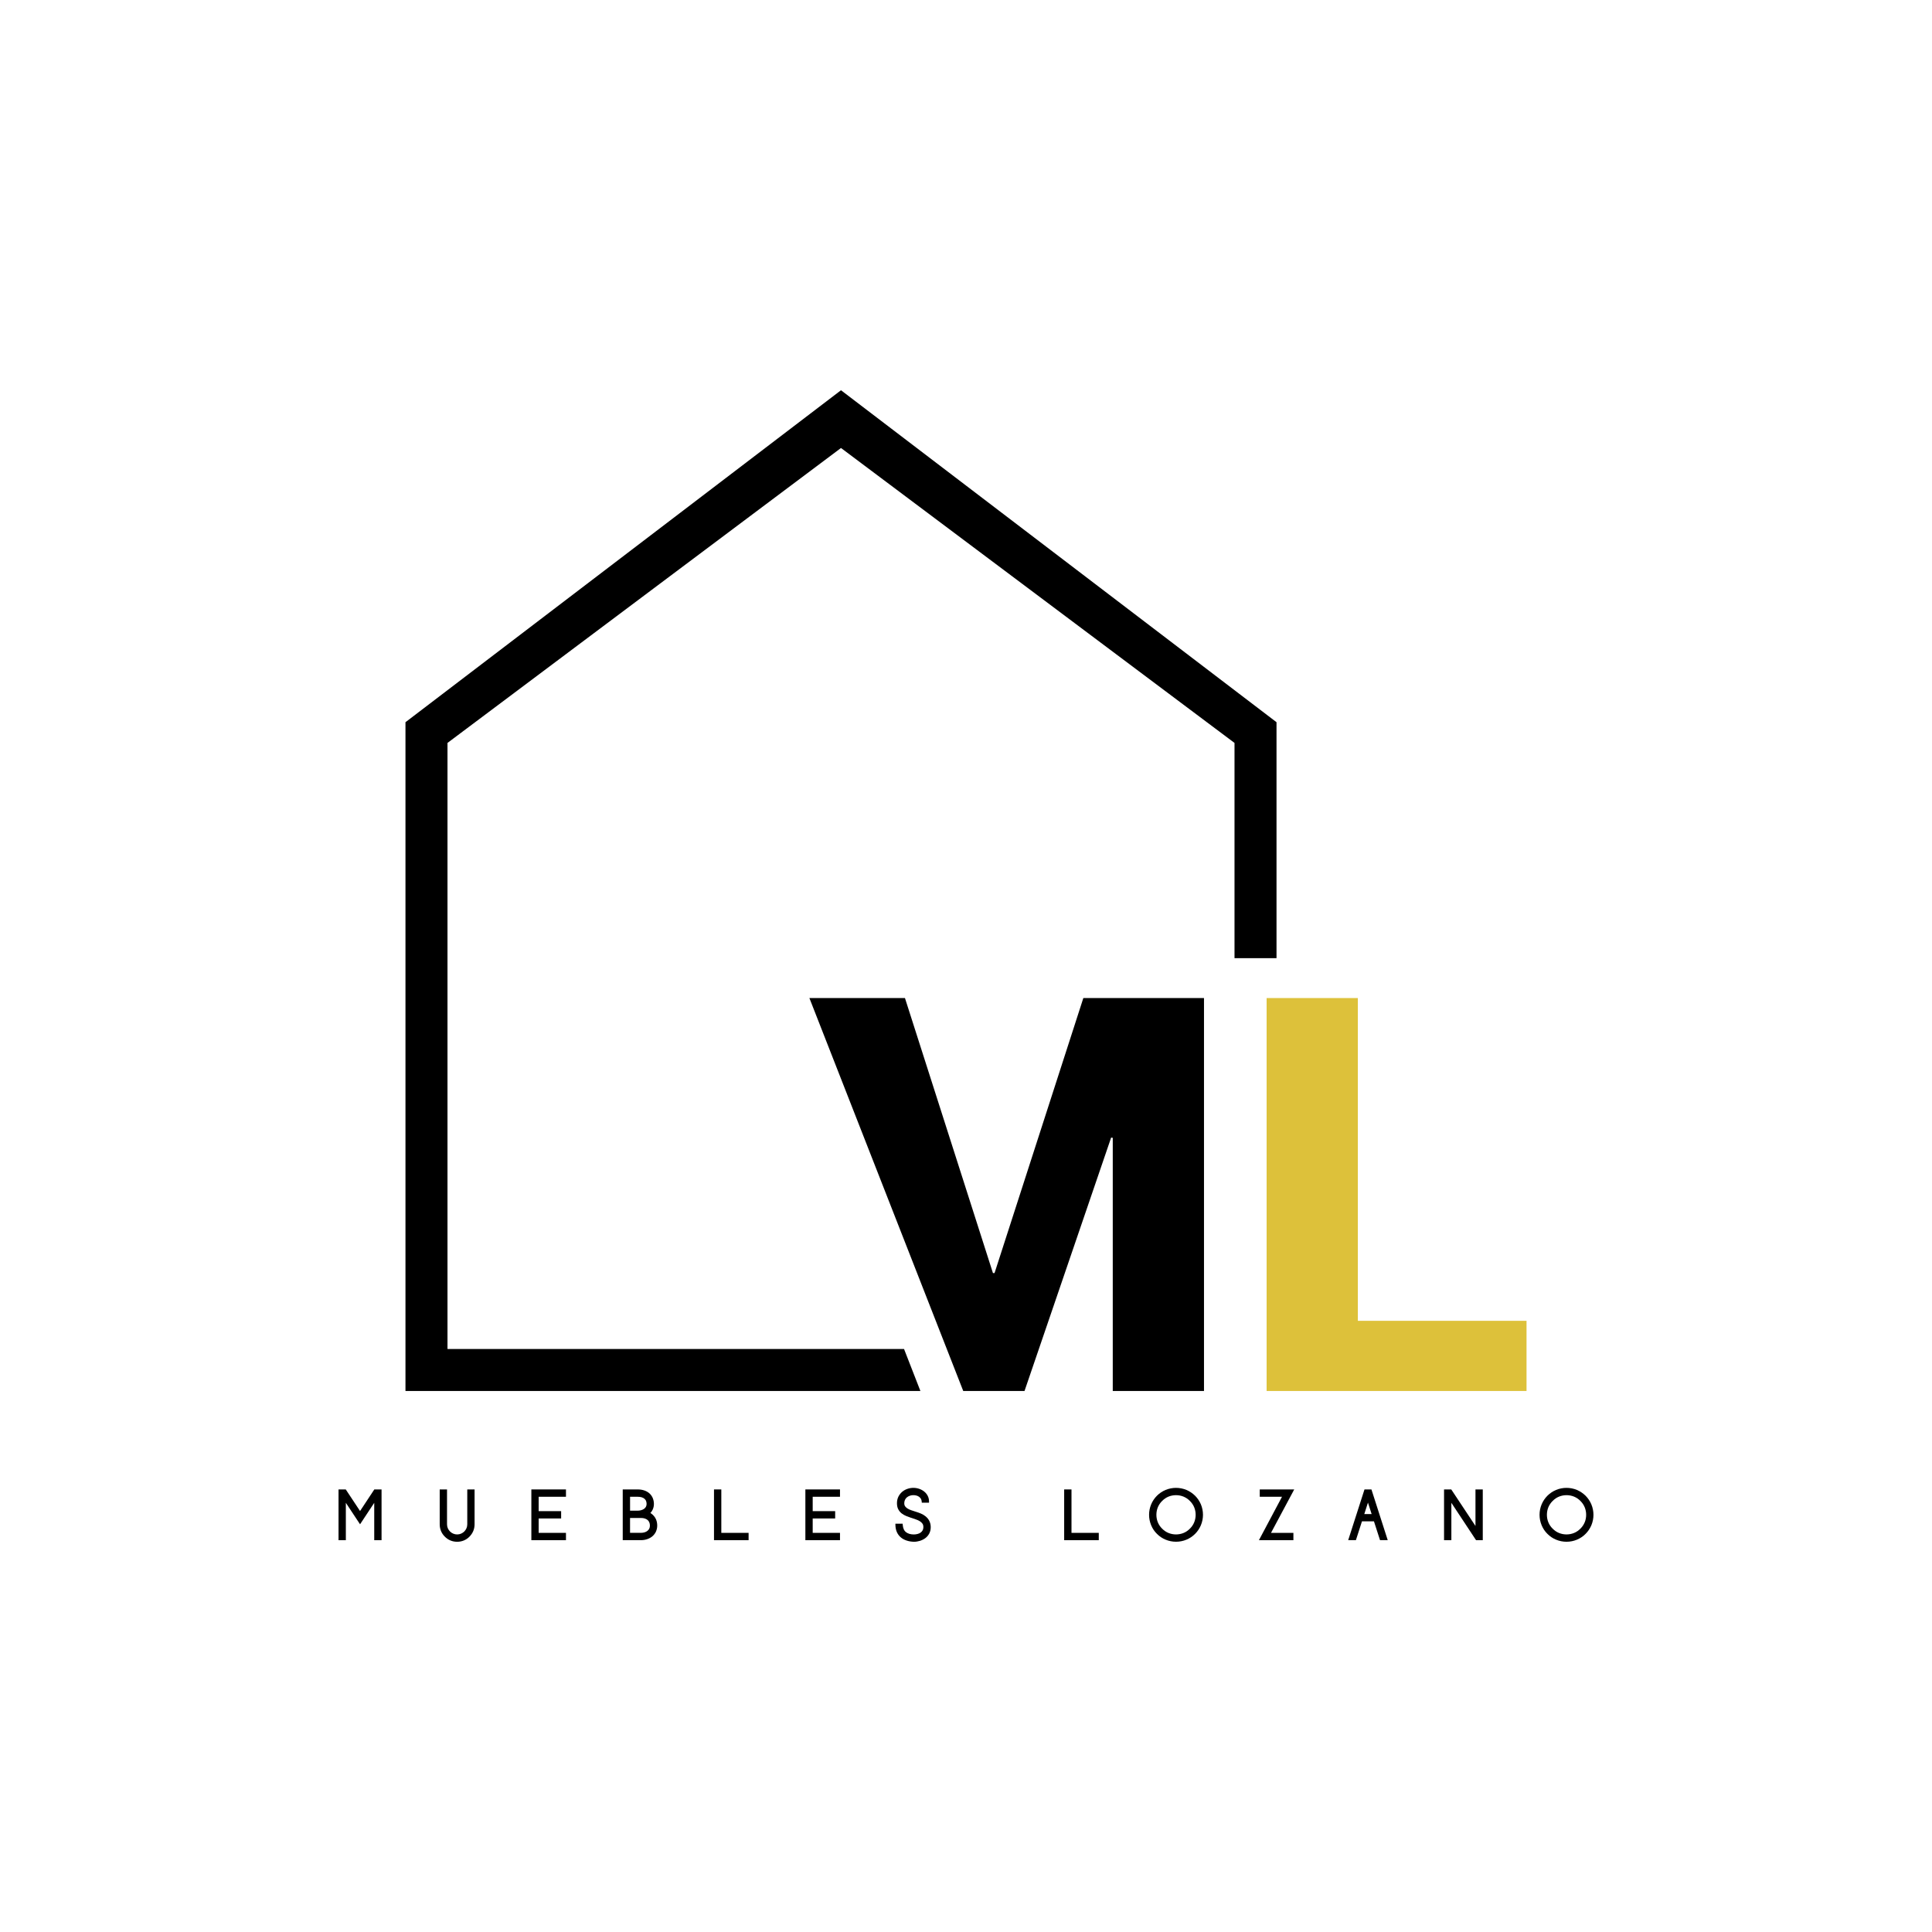
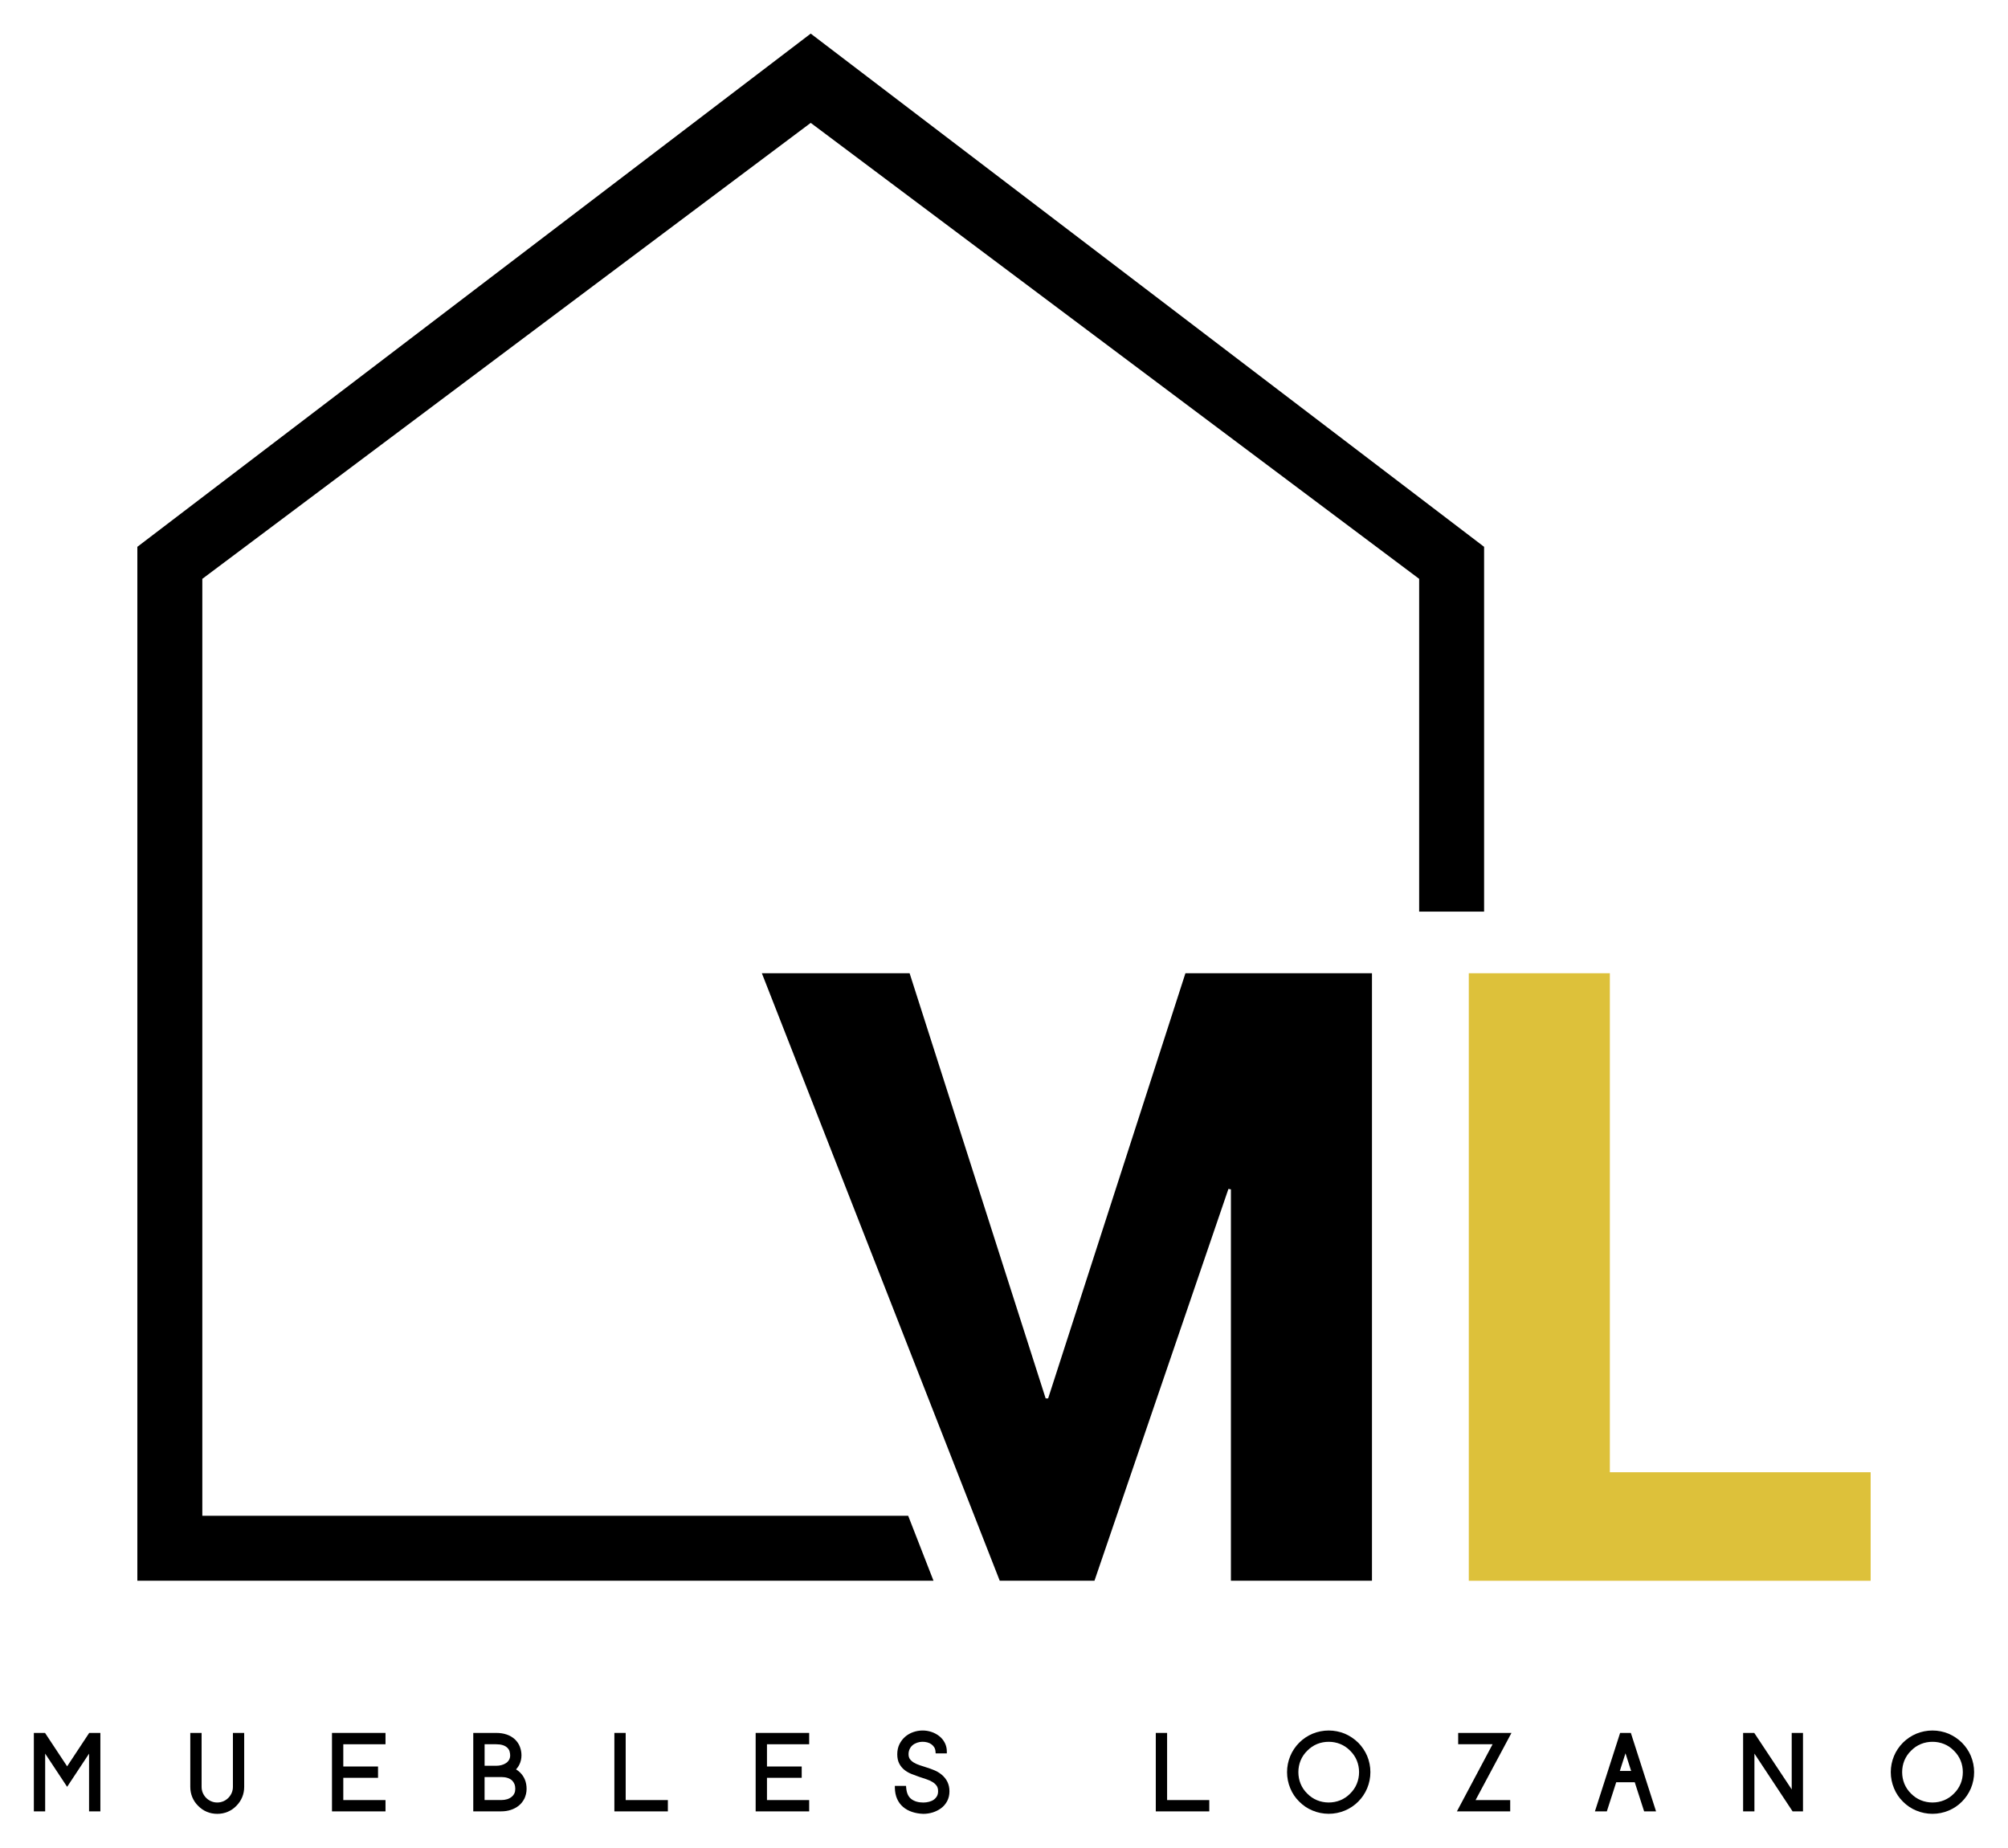
- <svg xmlns="http://www.w3.org/2000/svg" id="Capa_1" version="1.1" viewBox="0 0 1080 1080">
+ <svg xmlns="http://www.w3.org/2000/svg" id="Capa_1" version="1.1" viewBox="177 206 726 668">
  <defs>
    <style>
      .st0 {
        fill: #ddc13a;
      }
    </style>
  </defs>
  <g>
    <path d="M555.06,711.64h.9l49.64-153.74h67.44v219.67h-51v-141.52l-.9-.15-48.43,141.67h-34.25l-86.01-219.67h53.42l49.19,153.74Z" />
    <path class="st0" d="M759.04,738.35h94.3v39.23h-145.29v-219.67h51v180.45Z" />
  </g>
  <polygon points="514.51 777.57 226.66 777.57 226.66 403.72 470.12 218.15 713.58 403.72 713.58 535.63 690.1 535.63 690.1 415.3 470.12 250.43 250.15 415.3 250.15 754.09 505.36 754.09 514.51 777.57" />
  <g>
    <polygon points="201.27 844.68 193.28 832.6 189.24 832.6 189.24 860.97 193.33 860.97 193.33 840.08 201.27 852.09 209.2 840.09 209.2 860.97 213.29 860.97 213.29 832.6 209.25 832.6 201.27 844.68" />
    <path d="M261.21,852.1c0,.77-.15,1.5-.44,2.19-.3.68-.71,1.29-1.22,1.81-.51.51-1.12.92-1.81,1.22-1.36.59-3.03.59-4.38,0-.7-.3-1.29-.7-1.81-1.22-.51-.51-.92-1.12-1.22-1.8-.29-.68-.44-1.42-.44-2.19v-19.5h-4.09v19.5c0,1.31.24,2.57.73,3.75.49,1.18,1.21,2.23,2.13,3.13.92.94,1.97,1.66,3.14,2.14,1.16.49,2.43.73,3.75.73s2.58-.24,3.75-.73c1.18-.49,2.24-1.21,3.13-2.13.9-.9,1.62-1.95,2.12-3.13.49-1.17.74-2.43.74-3.76v-19.5h-4.08v19.5Z" />
    <polygon points="297.03 860.97 316.38 860.97 316.38 856.88 301.12 856.88 301.12 848.83 313.68 848.83 313.68 844.74 301.12 844.74 301.12 836.7 316.38 836.7 316.38 832.6 297.03 832.6 297.03 860.97" />
    <path d="M363.56,845.79c.52-.55.95-1.17,1.27-1.86.47-.99.71-2.07.71-3.23,0-1.08-.2-2.13-.59-3.14-.37-.96-.96-1.85-1.8-2.65-1.67-1.53-3.94-2.31-6.75-2.31h-8.29v28.36h10.1c1.23,0,2.39-.17,3.45-.52,1.07-.34,2.04-.86,2.88-1.52.85-.68,1.55-1.56,2.1-2.65.22-.5.39-1.02.54-1.6.14-.58.21-1.2.21-1.84,0-2.42-.81-4.43-2.4-5.96-.4-.4-.87-.76-1.42-1.09ZM352.21,836.7h4.2c1.76,0,3.09.4,3.95,1.2.45.42.73.87.87,1.35.15.54.22,1.03.22,1.45,0,.65-.13,1.18-.41,1.65-.28.48-.64.86-1.09,1.16-.48.32-1.03.56-1.62.72-.62.17-1.27.25-1.92.25h-4.2v-7.78ZM361.97,855.72c-.94.77-2.21,1.15-3.76,1.15h-6.01v-8.32h6.01c1.73,0,3.06.43,3.94,1.26.37.37.66.8.85,1.29.2.5.3,1.08.3,1.72,0,1.23-.43,2.17-1.32,2.89Z" />
    <polygon points="403.22 832.6 399.13 832.6 399.13 860.97 418.47 860.97 418.47 856.88 403.22 856.88 403.22 832.6" />
    <path d="M517.34,847.6c-.75-.61-1.59-1.11-2.5-1.49-.88-.37-1.78-.7-2.7-.98-.9-.28-1.77-.57-2.61-.85-.8-.26-1.52-.59-2.14-.96-.58-.35-1.05-.77-1.41-1.26-.32-.44-.49-1.03-.49-1.75,0-.68.13-1.31.4-1.88.27-.57.62-1.03,1.07-1.4.45-.38,1-.68,1.63-.9,1.12-.39,2.44-.44,3.69-.11.55.15,1.03.37,1.46.68.42.3.76.66,1.04,1.1.26.44.41.95.46,1.56l.05.65h4.04v-.7c0-1.14-.25-2.2-.75-3.15-.49-.94-1.15-1.75-1.98-2.4-.79-.63-1.72-1.14-2.77-1.5-2.14-.74-4.53-.7-6.63.04-1.1.38-2.09.95-2.95,1.69-.84.73-1.53,1.64-2.06,2.7-.52,1.07-.78,2.29-.78,3.62s.24,2.45.71,3.36c.46.9,1.09,1.67,1.86,2.29.74.59,1.6,1.09,2.54,1.47.9.36,1.81.7,2.74,1.02l2.7.9c.84.28,1.59.62,2.23,1.02.6.37,1.1.83,1.47,1.36.35.5.51,1.14.51,1.96,0,.7-.14,1.3-.42,1.79-.3.51-.68.93-1.14,1.26-.48.34-1.06.59-1.71.76-.68.18-1.37.27-2.07.27-1.77,0-3.23-.42-4.34-1.26-1.09-.83-1.7-2.17-1.86-4.11l-.05-.64h-4.04v.71c.03,1.5.31,2.84.82,3.99.52,1.16,1.25,2.14,2.17,2.92.91.78,2.01,1.38,3.26,1.79,1.22.41,2.57.64,4.02.69h.03c1.14,0,2.27-.17,3.38-.51,1.12-.35,2.13-.86,3.02-1.51.91-.67,1.65-1.53,2.2-2.56.55-1.03.84-2.23.84-3.58,0-2.48-.98-4.52-2.92-6.09Z" />
    <polygon points="598.97 832.6 594.88 832.6 594.88 860.97 614.22 860.97 614.22 856.88 598.97 856.88 598.97 832.6" />
    <path d="M668.06,836.12c-1.39-1.36-3-2.45-4.8-3.23-3.75-1.55-7.96-1.55-11.71,0-1.82.77-3.44,1.86-4.81,3.23-1.39,1.4-2.48,3.02-3.23,4.81-.78,1.87-1.17,3.84-1.17,5.85s.39,3.97,1.17,5.85c.75,1.83,1.84,3.45,3.23,4.8,1.37,1.4,2.99,2.49,4.82,3.24,1.87.78,3.84,1.17,5.85,1.17s3.97-.39,5.85-1.17c1.8-.75,3.42-1.84,4.81-3.23,1.37-1.37,2.45-2.98,3.23-4.81.78-1.88,1.17-3.85,1.17-5.85s-.39-3.98-1.17-5.86c-.77-1.79-1.86-3.4-3.24-4.81ZM667.56,850.99c-.54,1.32-1.35,2.51-2.41,3.55-1.03,1.05-2.22,1.86-3.54,2.4-2.66,1.09-5.76,1.09-8.42,0-1.31-.54-2.51-1.34-3.55-2.41-1.05-1.03-1.86-2.22-2.4-3.54-.54-1.32-.81-2.74-.81-4.21s.27-2.88.81-4.21c.55-1.32,1.35-2.51,2.42-3.55,1.03-1.05,2.22-1.86,3.53-2.4,1.32-.54,2.74-.81,4.21-.81s2.88.27,4.2.81c1.32.55,2.52,1.35,3.56,2.42,1.05,1.03,1.86,2.22,2.4,3.53.54,1.33.82,2.75.82,4.21s-.28,2.88-.82,4.21Z" />
    <polygon points="704.21 832.6 704.21 836.7 716.65 836.7 703.75 860.97 723.02 860.97 723.02 856.88 710.5 856.88 723.48 832.6 704.21 832.6" />
    <path d="M762.76,832.6l-9.11,28.36h4.31l3.39-10.52h6.7l3.39,10.52h4.31l-9.11-28.36h-3.87ZM762.65,846.36l2.05-6.39,2.05,6.39h-4.1Z" />
    <polygon points="824.8 853.03 811.26 832.6 807.23 832.6 807.23 860.97 811.32 860.97 811.32 840.08 825.12 860.97 828.88 860.97 828.88 832.6 824.8 832.6 824.8 853.03" />
    <path d="M889.58,840.93c-.77-1.8-1.86-3.41-3.24-4.81-1.38-1.36-3-2.44-4.8-3.23-3.74-1.55-7.96-1.55-11.71,0-1.81.77-3.43,1.86-4.81,3.23-1.39,1.4-2.48,3.02-3.23,4.81-.78,1.87-1.17,3.84-1.17,5.85s.39,3.97,1.17,5.85c.75,1.83,1.84,3.45,3.23,4.81,1.37,1.4,2.99,2.49,4.82,3.24,1.87.78,3.84,1.17,5.85,1.17s3.98-.39,5.85-1.17c1.81-.76,3.43-1.84,4.8-3.23,1.37-1.36,2.45-2.97,3.24-4.81.78-1.88,1.17-3.85,1.17-5.85s-.39-3.97-1.18-5.86ZM885.85,850.99c-.54,1.31-1.34,2.51-2.41,3.55-1.04,1.06-2.23,1.86-3.54,2.4-2.66,1.09-5.76,1.09-8.41,0-1.32-.54-2.51-1.35-3.55-2.41-1.05-1.03-1.86-2.22-2.4-3.54-.54-1.32-.81-2.73-.81-4.21s.27-2.89.81-4.21c.55-1.32,1.35-2.51,2.42-3.55,1.03-1.05,2.22-1.86,3.54-2.4,1.32-.54,2.73-.81,4.2-.81s2.88.27,4.2.81c1.32.54,2.52,1.35,3.56,2.42,1.06,1.04,1.86,2.23,2.4,3.54.54,1.33.81,2.74.81,4.21s-.27,2.88-.81,4.21Z" />
    <polygon points="450.21 860.97 469.56 860.97 469.56 856.88 454.3 856.88 454.3 848.83 466.86 848.83 466.86 844.74 454.3 844.74 454.3 836.7 469.56 836.7 469.56 832.6 450.21 832.6 450.21 860.97" />
  </g>
</svg>
